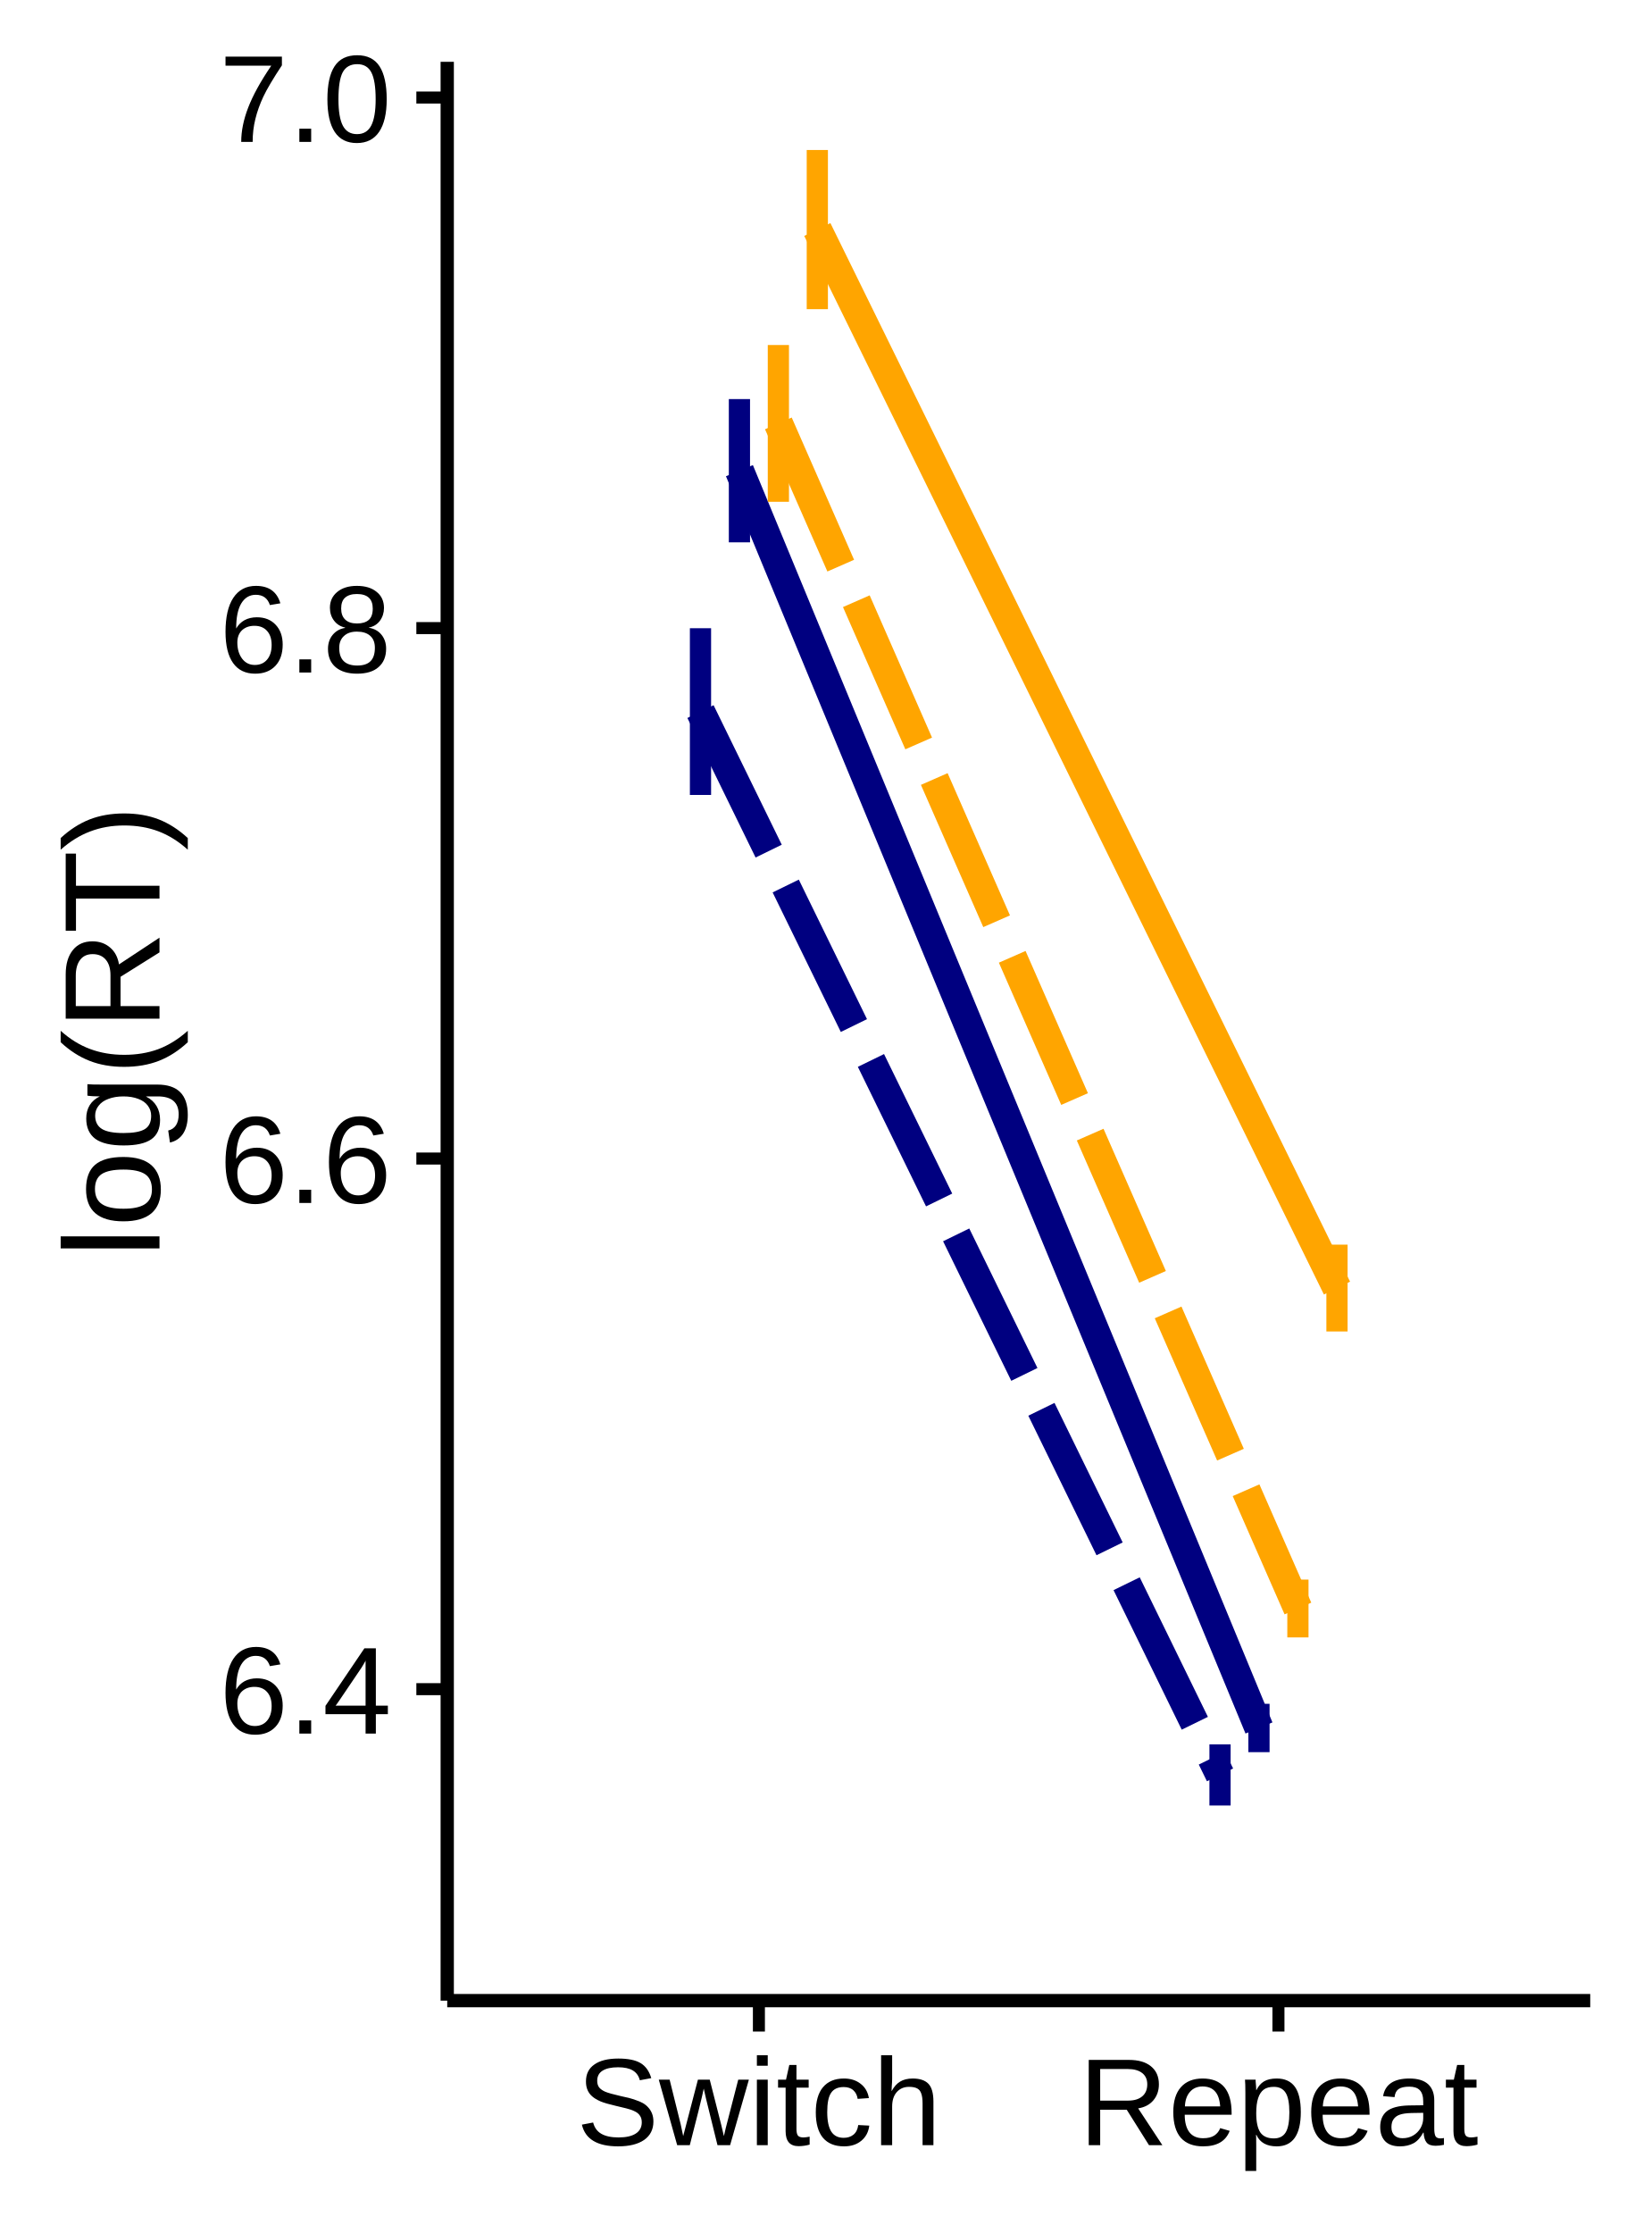
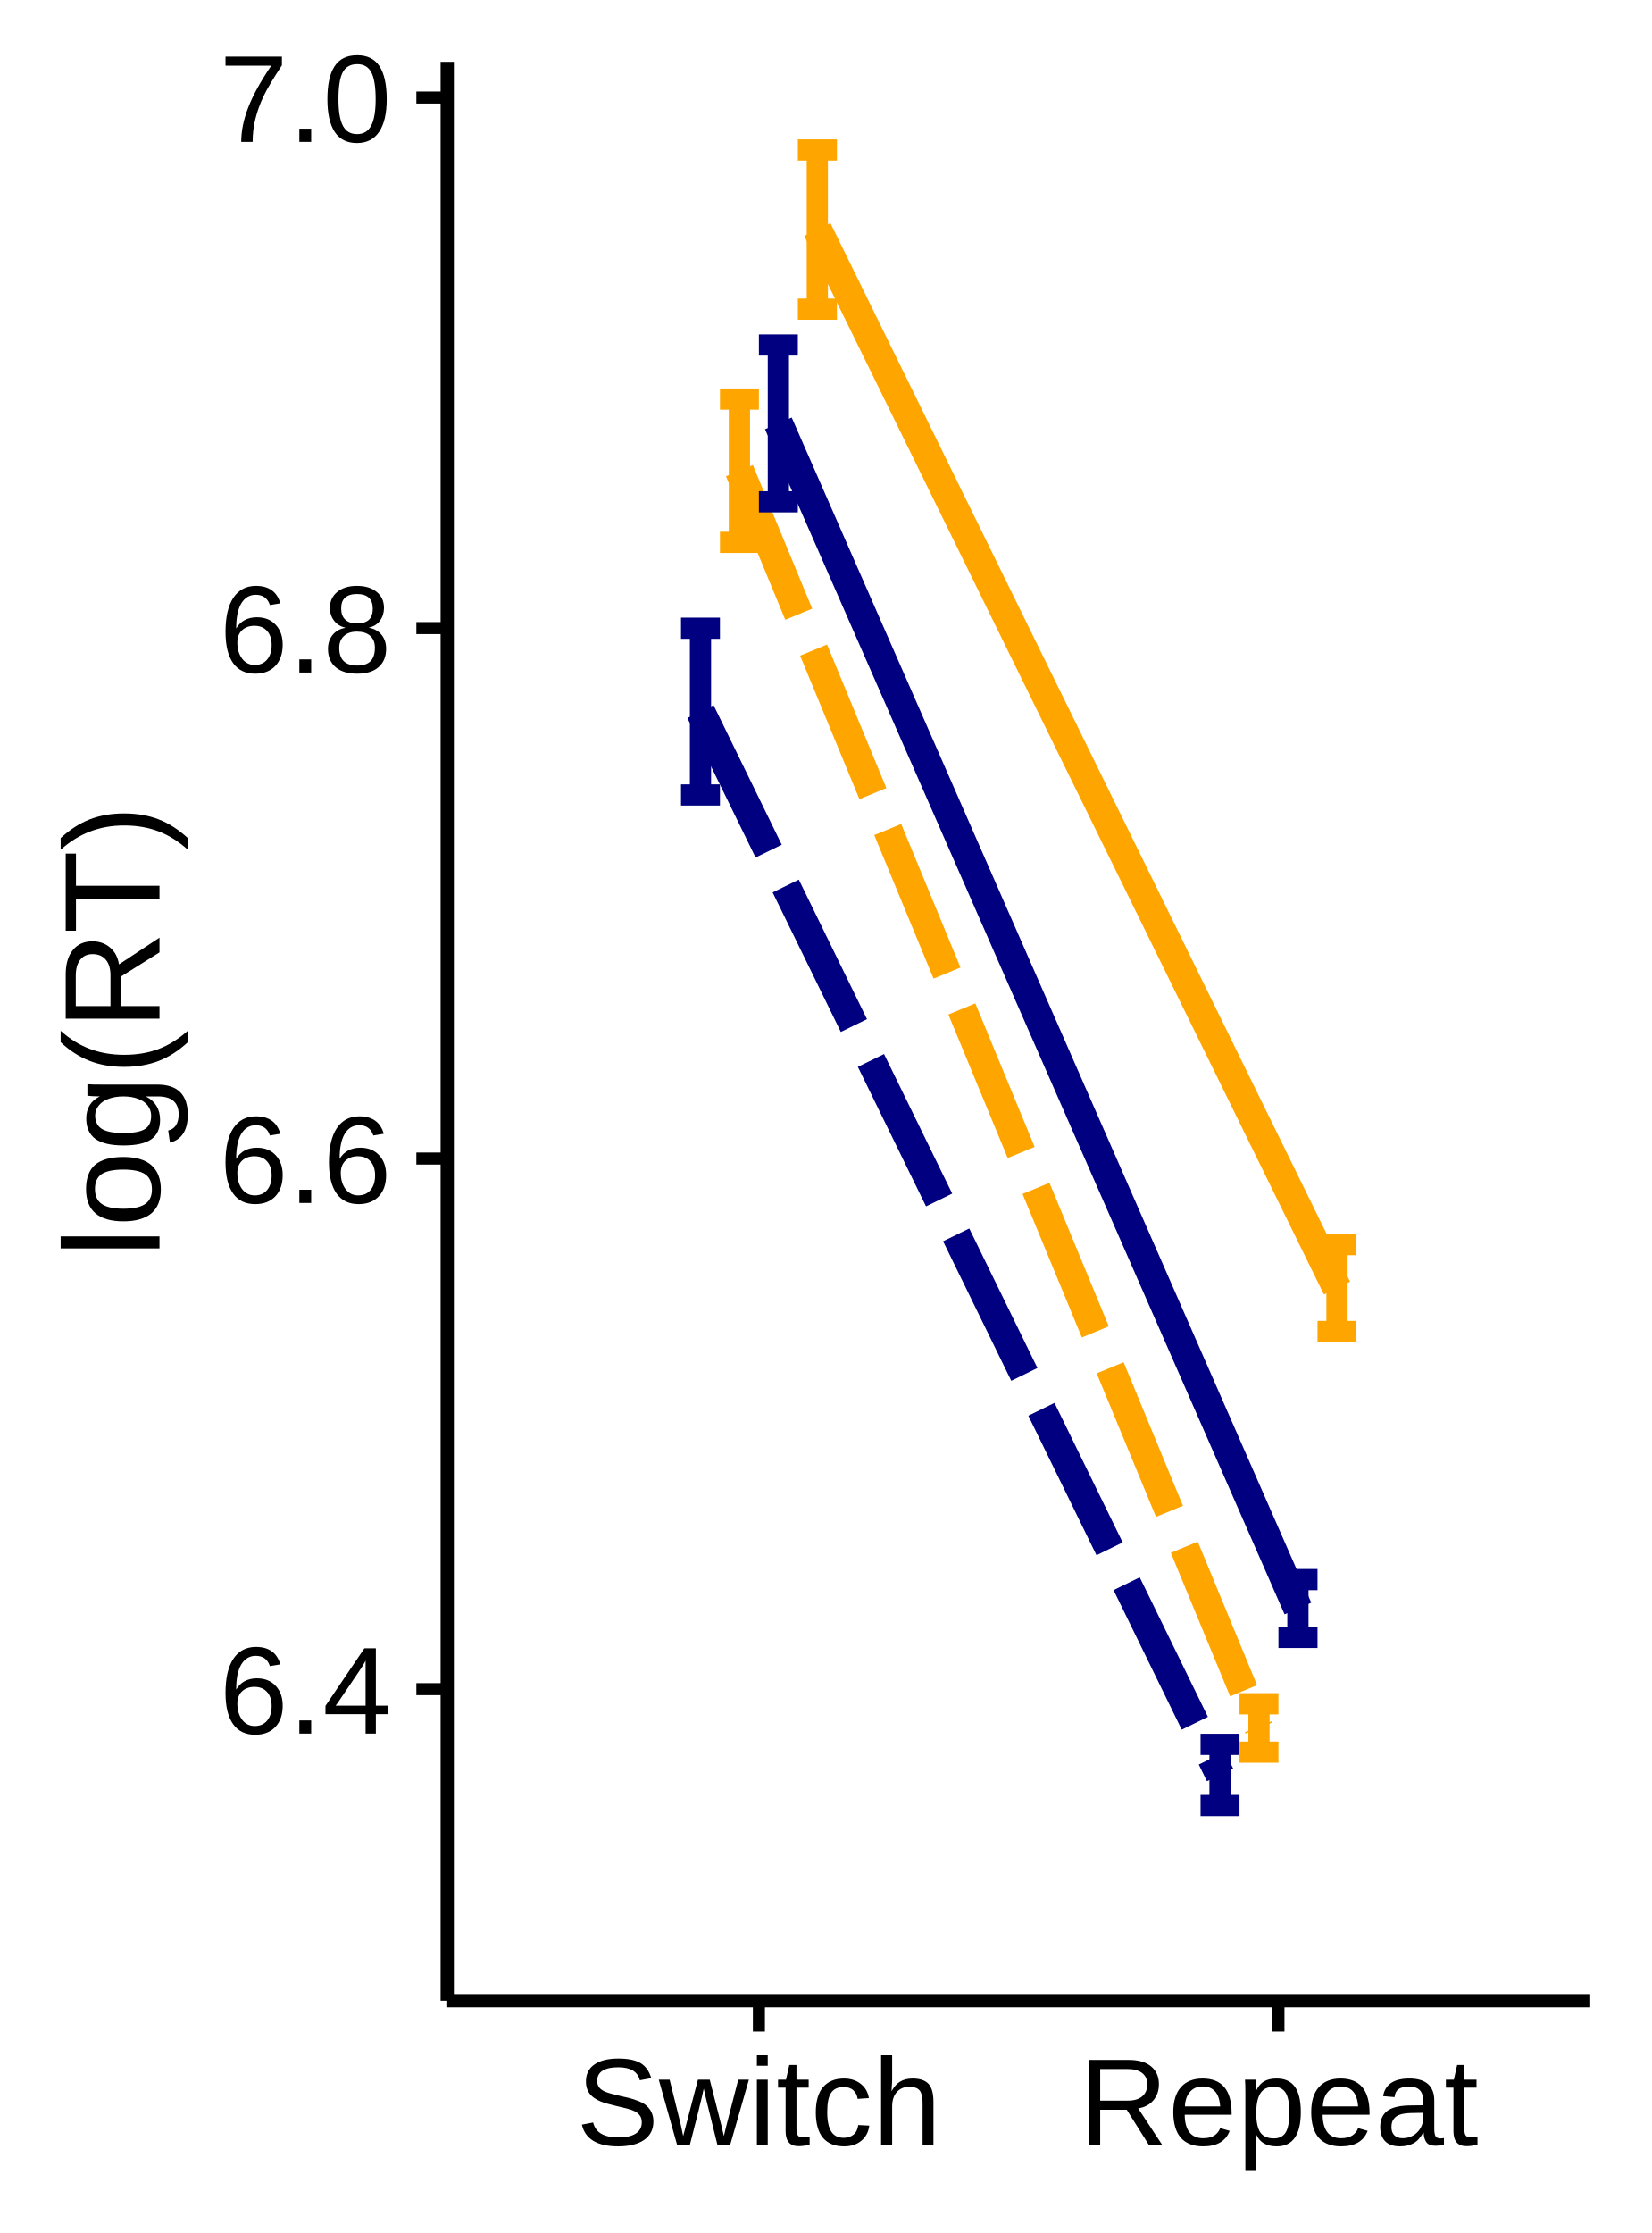
<svg xmlns="http://www.w3.org/2000/svg" width="133.20pt" height="180.00pt" viewBox="0 0 133.20 180.00">
  <g class="svglite">
    <defs>
      <style type="text/css">
    .svglite line, .svglite polyline, .svglite polygon, .svglite path, .svglite rect, .svglite circle {
      fill: none;
      stroke: #000000;
      stroke-linecap: round;
      stroke-linejoin: round;
      stroke-miterlimit: 10.00;
    }
    .svglite text {
      white-space: pre;
    }
    .svglite g.glyphgroup path {
      fill: inherit;
      stroke: none;
    }
  </style>
    </defs>
    <rect width="100%" height="100%" style="stroke: none; fill: #FFFFFF;" />
    <defs>
      <clipPath id="cpMC4wMHwxMzMuMjB8MC4wMHwxODAuMDA=">
        <rect x="0.00" y="0.00" width="133.20" height="180.00" />
      </clipPath>
    </defs>
    <g clip-path="url(#cpMC4wMHwxMzMuMjB8MC4wMHwxODAuMDA=)">
      <rect x="0.00" y="0.00" width="133.20" height="180.00" style="stroke-width: 0.97; stroke: #FFFFFF; fill: #FFFFFF;" />
    </g>
    <defs>
      <clipPath id="cpMzYuMDZ8MTI4LjIyfDQuOTh8MTYxLjI3">
        <rect x="36.06" y="4.98" width="92.16" height="156.29" />
      </clipPath>
    </defs>
    <g clip-path="url(#cpMzYuMDZ8MTI4LjIyfDQuOTh8MTYxLjI3)">
      <rect x="36.06" y="4.98" width="92.16" height="156.29" style="stroke-width: 0.97; stroke: #FFFFFF; fill: #FFFFFF;" />
      <polyline points="56.48,57.36 98.37,143.07 " style="stroke-width: 2.35; stroke: #000080; stroke-dasharray: 12.52,3.13; stroke-linecap: butt;" />
-       <polyline points="59.62,37.94 101.51,139.29 " style="stroke-width: 2.35; stroke: #000080; stroke-linecap: butt;" />
-       <polyline points="62.76,34.13 104.65,129.66 " style="stroke-width: 2.35; stroke: #FFA500; stroke-dasharray: 12.52,3.13; stroke-linecap: butt;" />
+       <polyline points="59.62,37.94 101.51,139.29 " style="stroke-width: 2.35; stroke: #FFA500; stroke-dasharray: 12.52,3.13; stroke-linecap: butt;" />
+       <polyline points="62.76,34.13 104.65,129.66 " style="stroke-width: 2.35; stroke: #000080; stroke-linecap: butt;" />
      <polyline points="65.90,18.50 107.80,103.83 " style="stroke-width: 2.35; stroke: #FFA500; stroke-linecap: butt;" />
-       <polyline points="98.37,145.54 98.37,145.54 " style="stroke-width: 1.71; stroke: #000080; stroke-linecap: butt;" />
+       <polyline points="96.80,145.54 99.94,145.54 " style="stroke-width: 1.71; stroke: #000080; stroke-linecap: butt;" />
      <polyline points="98.37,145.54 98.37,140.61 " style="stroke-width: 1.71; stroke: #000080; stroke-linecap: butt;" />
-       <polyline points="98.37,140.61 98.37,140.61 " style="stroke-width: 1.71; stroke: #000080; stroke-linecap: butt;" />
-       <polyline points="56.48,64.08 56.48,64.08 " style="stroke-width: 1.71; stroke: #000080; stroke-linecap: butt;" />
+       <polyline points="96.80,140.61 99.94,140.61 " style="stroke-width: 1.71; stroke: #000080; stroke-linecap: butt;" />
+       <polyline points="54.91,64.08 58.05,64.08 " style="stroke-width: 1.71; stroke: #000080; stroke-linecap: butt;" />
      <polyline points="56.48,64.08 56.48,50.64 " style="stroke-width: 1.71; stroke: #000080; stroke-linecap: butt;" />
-       <polyline points="56.48,50.64 56.48,50.64 " style="stroke-width: 1.71; stroke: #000080; stroke-linecap: butt;" />
-       <polyline points="101.51,141.24 101.51,141.24 " style="stroke-width: 1.71; stroke: #000080; stroke-linecap: butt;" />
-       <polyline points="101.51,141.24 101.51,137.34 " style="stroke-width: 1.71; stroke: #000080; stroke-linecap: butt;" />
-       <polyline points="101.51,137.34 101.51,137.34 " style="stroke-width: 1.71; stroke: #000080; stroke-linecap: butt;" />
-       <polyline points="59.62,43.72 59.62,43.72 " style="stroke-width: 1.71; stroke: #000080; stroke-linecap: butt;" />
-       <polyline points="59.62,43.72 59.62,32.17 " style="stroke-width: 1.71; stroke: #000080; stroke-linecap: butt;" />
-       <polyline points="59.62,32.17 59.62,32.17 " style="stroke-width: 1.71; stroke: #000080; stroke-linecap: butt;" />
-       <polyline points="104.65,131.99 104.65,131.99 " style="stroke-width: 1.71; stroke: #FFA500; stroke-linecap: butt;" />
-       <polyline points="104.65,131.99 104.65,127.33 " style="stroke-width: 1.71; stroke: #FFA500; stroke-linecap: butt;" />
-       <polyline points="104.65,127.33 104.65,127.33 " style="stroke-width: 1.71; stroke: #FFA500; stroke-linecap: butt;" />
-       <polyline points="62.76,40.45 62.76,40.45 " style="stroke-width: 1.71; stroke: #FFA500; stroke-linecap: butt;" />
-       <polyline points="62.76,40.45 62.76,27.81 " style="stroke-width: 1.71; stroke: #FFA500; stroke-linecap: butt;" />
-       <polyline points="62.76,27.81 62.76,27.81 " style="stroke-width: 1.71; stroke: #FFA500; stroke-linecap: butt;" />
-       <polyline points="107.80,107.33 107.80,107.33 " style="stroke-width: 1.71; stroke: #FFA500; stroke-linecap: butt;" />
+       <polyline points="54.91,50.64 58.05,50.64 " style="stroke-width: 1.71; stroke: #000080; stroke-linecap: butt;" />
+       <polyline points="99.94,141.24 103.08,141.24 " style="stroke-width: 1.71; stroke: #FFA500; stroke-linecap: butt;" />
+       <polyline points="101.51,141.24 101.51,137.34 " style="stroke-width: 1.71; stroke: #FFA500; stroke-linecap: butt;" />
+       <polyline points="99.94,137.34 103.08,137.34 " style="stroke-width: 1.71; stroke: #FFA500; stroke-linecap: butt;" />
+       <polyline points="58.05,43.72 61.19,43.72 " style="stroke-width: 1.71; stroke: #FFA500; stroke-linecap: butt;" />
+       <polyline points="59.62,43.72 59.62,32.17 " style="stroke-width: 1.71; stroke: #FFA500; stroke-linecap: butt;" />
+       <polyline points="58.05,32.17 61.19,32.17 " style="stroke-width: 1.71; stroke: #FFA500; stroke-linecap: butt;" />
+       <polyline points="103.08,131.99 106.23,131.99 " style="stroke-width: 1.71; stroke: #000080; stroke-linecap: butt;" />
+       <polyline points="104.65,131.99 104.65,127.33 " style="stroke-width: 1.71; stroke: #000080; stroke-linecap: butt;" />
+       <polyline points="103.08,127.33 106.23,127.33 " style="stroke-width: 1.71; stroke: #000080; stroke-linecap: butt;" />
+       <polyline points="61.19,40.45 64.33,40.45 " style="stroke-width: 1.71; stroke: #000080; stroke-linecap: butt;" />
+       <polyline points="62.76,40.45 62.76,27.81 " style="stroke-width: 1.71; stroke: #000080; stroke-linecap: butt;" />
+       <polyline points="61.19,27.81 64.33,27.81 " style="stroke-width: 1.71; stroke: #000080; stroke-linecap: butt;" />
+       <polyline points="106.23,107.33 109.37,107.33 " style="stroke-width: 1.71; stroke: #FFA500; stroke-linecap: butt;" />
      <polyline points="107.80,107.33 107.80,100.33 " style="stroke-width: 1.71; stroke: #FFA500; stroke-linecap: butt;" />
-       <polyline points="107.80,100.33 107.80,100.33 " style="stroke-width: 1.71; stroke: #FFA500; stroke-linecap: butt;" />
-       <polyline points="65.90,24.92 65.90,24.92 " style="stroke-width: 1.71; stroke: #FFA500; stroke-linecap: butt;" />
+       <polyline points="106.23,100.33 109.37,100.33 " style="stroke-width: 1.71; stroke: #FFA500; stroke-linecap: butt;" />
+       <polyline points="64.33,24.92 67.48,24.92 " style="stroke-width: 1.71; stroke: #FFA500; stroke-linecap: butt;" />
      <polyline points="65.90,24.92 65.90,12.09 " style="stroke-width: 1.71; stroke: #FFA500; stroke-linecap: butt;" />
-       <polyline points="65.90,12.09 65.90,12.09 " style="stroke-width: 1.71; stroke: #FFA500; stroke-linecap: butt;" />
+       <polyline points="64.33,12.09 67.48,12.09 " style="stroke-width: 1.71; stroke: #FFA500; stroke-linecap: butt;" />
    </g>
    <g clip-path="url(#cpMC4wMHwxMzMuMjB8MC4wMHwxODAuMDA=)">
      <polyline points="36.06,161.27 36.06,4.98 " style="stroke-width: 1.07; stroke-linecap: butt;" />
      <text x="31.57" y="139.74" text-anchor="end" style="font-size: 10.00px; font-family: &quot;Arial&quot;;" textLength="13.91px" lengthAdjust="spacingAndGlyphs">6.4</text>
      <text x="31.57" y="96.97" text-anchor="end" style="font-size: 10.00px; font-family: &quot;Arial&quot;;" textLength="13.91px" lengthAdjust="spacingAndGlyphs">6.6</text>
      <text x="31.57" y="54.21" text-anchor="end" style="font-size: 10.00px; font-family: &quot;Arial&quot;;" textLength="13.91px" lengthAdjust="spacingAndGlyphs">6.8</text>
      <text x="31.57" y="11.44" text-anchor="end" style="font-size: 10.00px; font-family: &quot;Arial&quot;;" textLength="13.91px" lengthAdjust="spacingAndGlyphs">7.0</text>
      <polyline points="33.57,136.16 36.06,136.16 " style="stroke-width: 0.97; stroke-linecap: butt;" />
      <polyline points="33.57,93.39 36.06,93.39 " style="stroke-width: 0.97; stroke-linecap: butt;" />
      <polyline points="33.57,50.63 36.06,50.63 " style="stroke-width: 0.97; stroke-linecap: butt;" />
      <polyline points="33.57,7.86 36.06,7.86 " style="stroke-width: 0.97; stroke-linecap: butt;" />
      <polyline points="36.06,161.27 128.22,161.27 " style="stroke-width: 1.07; stroke-linecap: butt;" />
      <polyline points="61.19,163.76 61.19,161.27 " style="stroke-width: 0.97; stroke-linecap: butt;" />
      <polyline points="103.08,163.76 103.08,161.27 " style="stroke-width: 0.97; stroke-linecap: butt;" />
      <text x="61.19" y="172.92" text-anchor="middle" style="font-size: 10.00px; font-family: &quot;Arial&quot;;" textLength="29.45px" lengthAdjust="spacingAndGlyphs">Switch</text>
      <text x="103.08" y="172.92" text-anchor="middle" style="font-size: 10.00px; font-family: &quot;Arial&quot;;" textLength="32.25px" lengthAdjust="spacingAndGlyphs">Repeat</text>
      <text transform="translate(12.86,83.13) rotate(-90)" text-anchor="middle" style="font-size: 11.00px; font-family: &quot;Arial&quot;;" textLength="36.45px" lengthAdjust="spacingAndGlyphs">log(RT)</text>
    </g>
  </g>
</svg>
